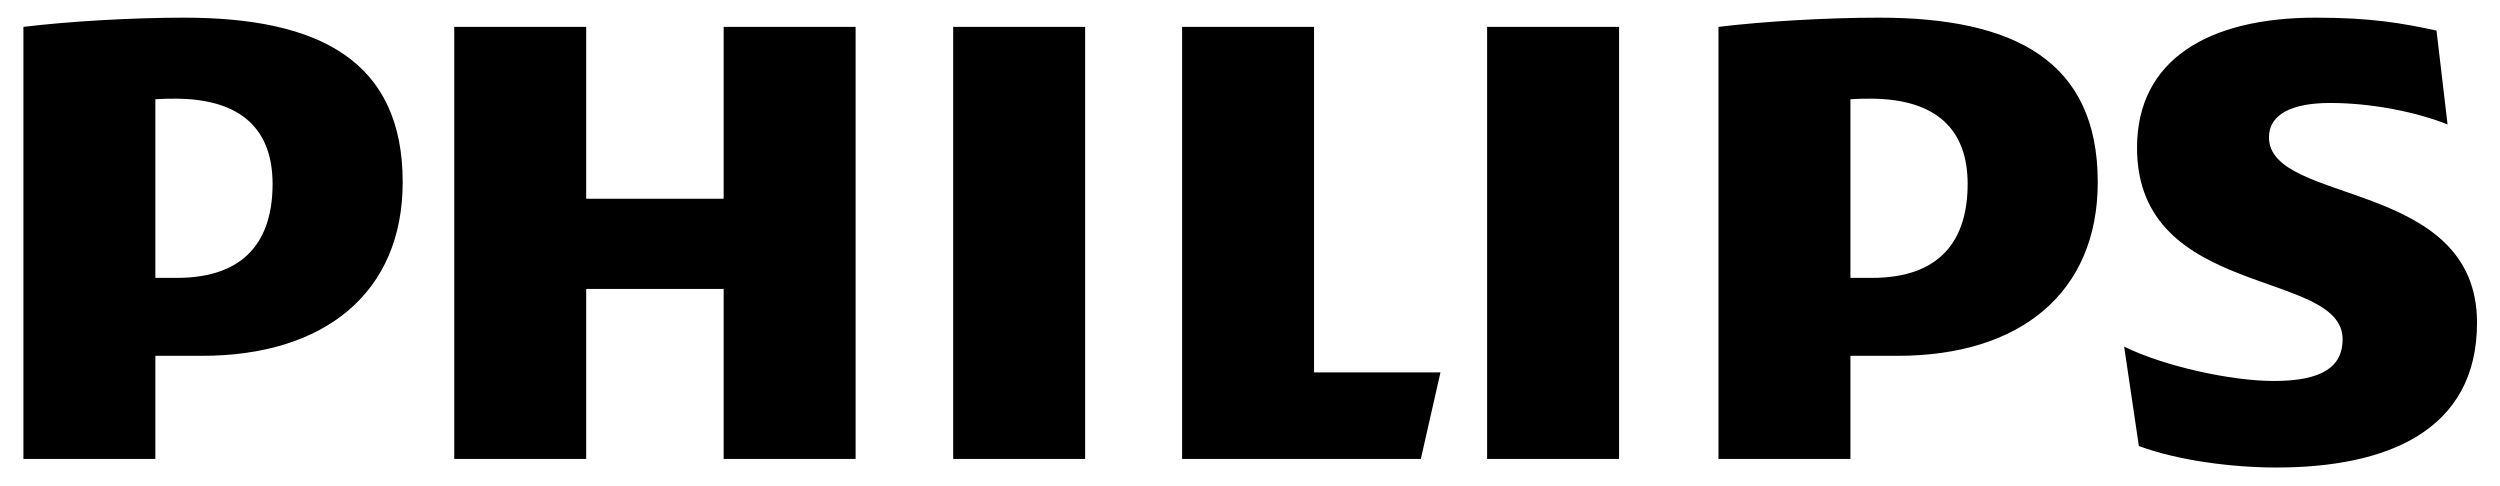
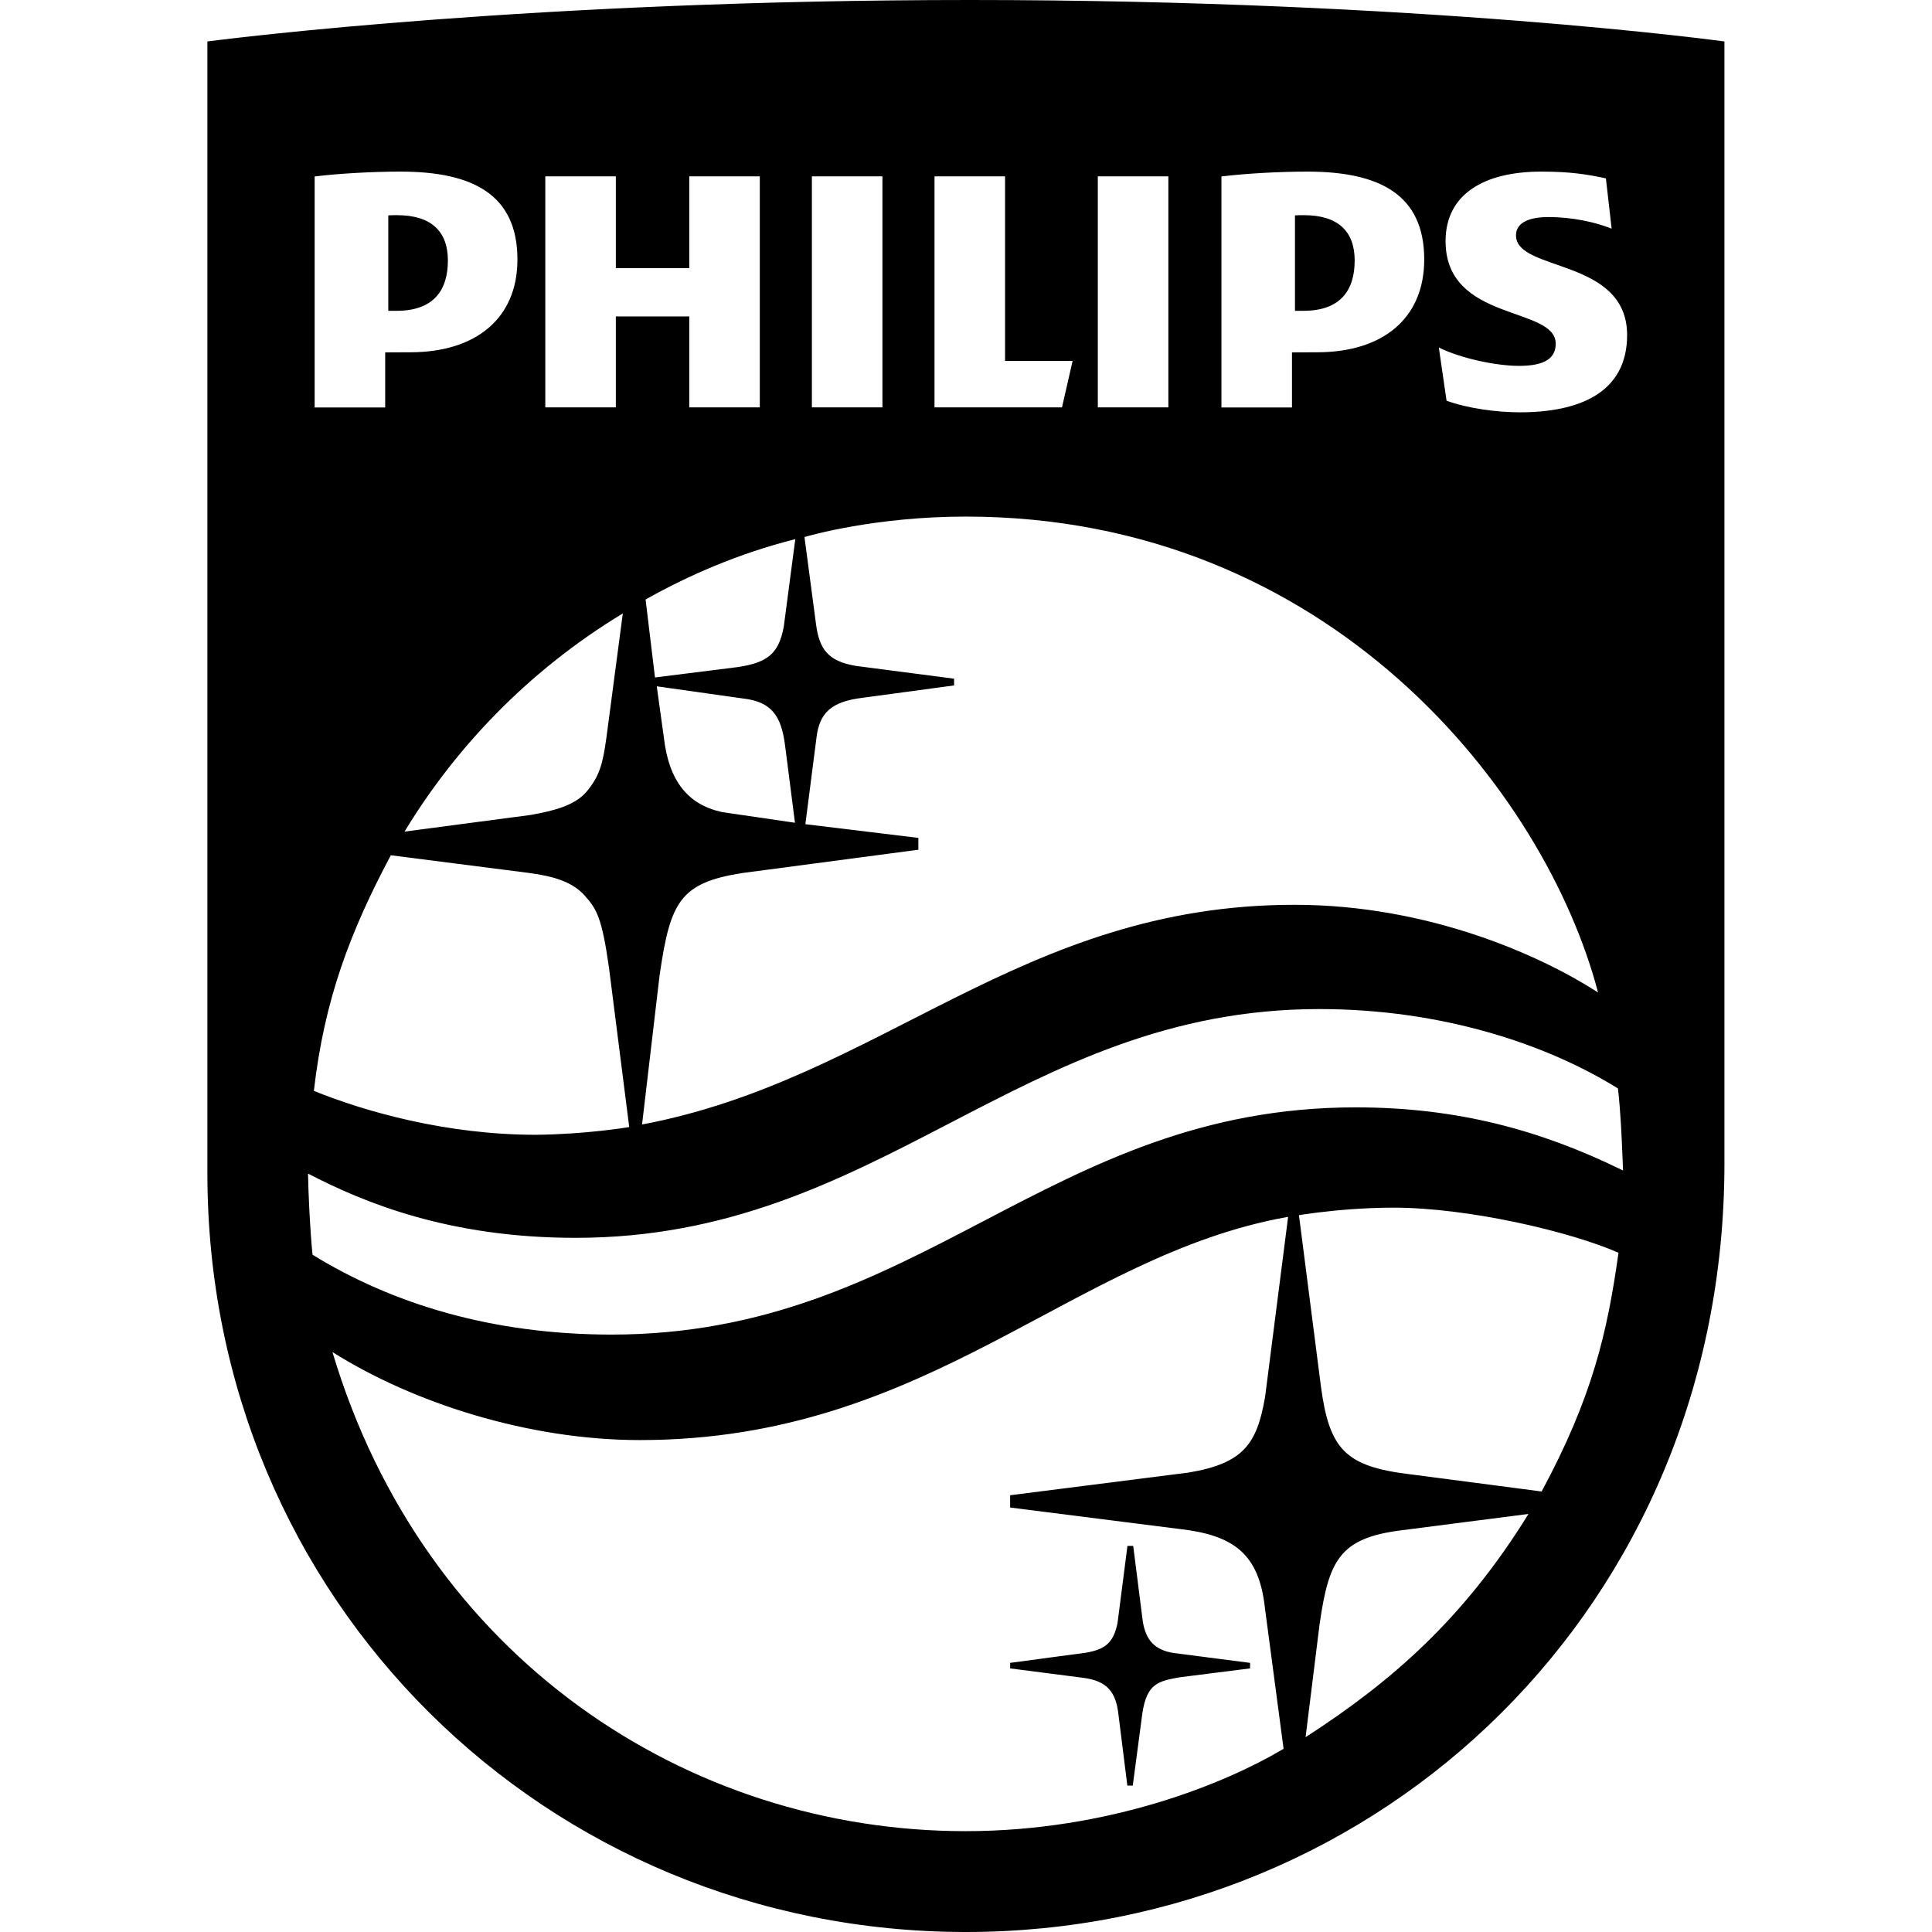
- <svg xmlns="http://www.w3.org/2000/svg" version="1.1" id="svg2759" x="0px" y="0px" viewBox="0 0 509.2 98.9" style="enable-background:new 0 0 509.2 98.9;" xml:space="preserve">
-   <g id="g2851" transform="matrix(1.25,0,0,-1.25,-154.3553,849.4732)">
-     <g>
-       <g id="g2853">
-         <path id="path2859" d="M262.9,675.2h-21.5v-28h-22.4v28h-21.5v-70.4h21.5v27.7h22.4v-27.7h21.5V675.2z M337.6,619v56.2h-21.5     v-70.4H355l3.2,14.1H337.6z M300.3,675.2h-21.5v-70.4h21.5V675.2z M387.3,675.2h-21.5v-70.4h21.5V675.2z M493.2,657.2     c0,3.8,3.8,5.6,10,5.6c6.8,0,14.1-1.5,19.1-3.5l-1.8,15.3c-5.6,1.2-10.6,2.1-19.7,2.1c-17.4,0-29.1-6.8-29.1-21.2     c0-24.7,33.5-19.7,33.5-31.2c0-4.4-3.2-6.8-11.2-6.8c-7,0-17.9,2.4-24.4,5.6l2.4-16.2c6.5-2.4,15.3-3.5,22.4-3.5     c17.9,0,32.7,5.9,32.7,23.6C527.1,650.5,493.2,646.1,493.2,657.2 M432.7,621.6c20,0,32.6,10.3,32.6,28.3     c0,19.7-13.5,26.8-35.6,26.8c-8.5,0-18.8-0.6-26.2-1.5v-70.4H425v16.8H432.7z M444.1,649.6c0-9.1-4.4-15.3-15.6-15.3H425v29.1     c1.2,0.1,2.4,0.1,3.5,0.1C439.1,663.4,444.1,658.4,444.1,649.6 M156.4,621.6c20,0,32.7,10.3,32.7,28.3     c0,19.7-13.5,26.8-35.6,26.8c-8.5,0-18.8-0.6-26.2-1.5v-70.4h21.5v16.8H156.4z M167.9,649.6c0-9.1-4.4-15.3-15.6-15.3h-3.5v29.1     c1.3,0.1,2.4,0.1,3.5,0.1C162.9,663.4,167.9,658.4,167.9,649.6" />
-       </g>
-     </g>
-   </g>
+ <svg xmlns="http://www.w3.org/2000/svg" height="960" viewBox="0 0 960 960" width="960">
+   <path d="m481.879 0c225.372 0 374.979 20.603 374.979 20.603v557.551c0 219.108-170.21 381.846-376.902 381.846-208.45 0-376.902-164.936-376.902-376.902v-562.495h-.055s.062-.008.185-.024l.553-.072c11.763-1.519 163.103-20.507 378.141-20.507zm158.178 604.636c-108.016 19.175-177.847 110.928-322.124 110.928-55.381 0-112.796-18.515-152.739-43.734 45.382 151.914 176.418 238.063 314.542 238.063 72.07 0 129.709-24.178 157.243-40.441l.825-.49-9.285-70.051c-2.937-26.924-15.567-36.132-42.581-39.193l-.823-.091-83.182-10.549v-6.099l88.621-11.263c27.468-4.569 33.935-14.415 37.954-37.002l.121-.688zm-76.974 163.507 4.78 37.69c1.538 8.736 5.439 14.01 15.439 15.549l37.855 4.89v2.747l-35.218 4.45c-10.384 1.923-16.043 3.022-18.296 17.746l-4.78 36.042h-2.692l-4.395-35.108c-1.209-11.373-5.604-16.922-17.581-18.46l-36.262-4.67v-2.747l37.69-5.055c10.054-1.703 13.681-5.384 15.658-14.669l4.945-38.404zm196.417-15.878-63.568 8.186c-30.351 3.862-35.609 15.101-40.135 45.925l-.137.94-6.923 55.876c42.8-27.636 78.622-58.898 110.763-110.928zm-67.084-152.189c-14.999 0-28.91 1.345-37.64 2.421l-.855.107c-5.186.654-8.335 1.184-8.475 1.208l-.005.001 10.878 84.775c4.188 31.82 12.254 40.107 44.507 44.002l.985.117 64.227 8.406c25.273-46.975 32.635-79.061 38.185-118.62-23.625-10.439-74.501-22.416-111.807-22.416zm-36.921-98.676c-149.277 0-217.79 113.675-369.484 113.675-62.579 0-104.829-17.307-132.959-31.921.089 4.966.312 10.996.611 17.027l.08 1.572c.434 8.379 1.007 16.577 1.562 21.728 39.558 24.339 89.006 39.613 148.453 39.668 153.837 0 216.416-112.906 369.869-112.906 50.803 0 91.966 11.47 131.648 30.784l1.202.588-.191-4.792c-.477-11.984-.979-24.001-2.336-35.975-35.108-21.812-87.083-39.448-148.453-39.448zm-461.292-76.424c-20.329 38.185-33.075 71.919-38.24 117.081 25.658 10.384 65.985 21.812 110.378 21.812 24.692-.264 44.672-3.568 46.22-3.829l.072-.012c.008-.001.014-.002.018-.003l.006-.001-10.054-79.171c-3.571-25.273-6.208-29.284-12.197-35.987-6.103-6.697-15.18-9.466-27.699-11.123l-.651-.085zm285.643-168.287c-45.086 0-78.076 9.564-80.015 10.137l-.09.027 5.714 43.129c1.631 12.667 6.005 18.502 19.616 20.859l.438.074 48.569 6.318v3.351l-45.547 6.153c-15.5 1.904-21.31 7.468-22.811 19.678l-.045.376-5.494 42.745 56.151 6.813v5.879l-87.577 11.593c-30.677 4.841-35.669 14.151-40.883 50.001l-.158 1.095-8.681 73.842c118.784-22.416 187.901-109.17 324.212-109.17 67.304 0 123.345 25.768 150.816 43.569-26.207-99.939-133.564-236.47-314.213-236.47zm-170.375 48.129c-48.409 29.318-83.787 68.059-107.733 107.214l-.722 1.187 62.799-8.296c11.538-2.088 21.427-4.615 27.361-11.208 6.869-8.058 8.36-14.36 10.134-27.133l.085-.613zm16.867 36.207 3.571 25.713c2.448 21.159 11.842 33.002 28.556 36.701l.509.11 36.042 5.274-4.89-38.185c-1.849-14.958-6.768-21.839-20.567-23.521l-.421-.049zm68.842-73.128c-28.556 7.193-53.439 18.273-73.442 29.465l-.949.533 4.67 38.734 41.151-5.165c14.413-2.175 20.265-6.397 22.78-19.752l.076-.412zm370.638-182.627c-28.295 0-47.525 11.153-47.525 34.558 0 40.327 54.722 32.196 54.722 50.931 0 7.197-5.274 11.043-18.241 11.043-11.483 0-29.284-3.846-39.833-9.12l3.846 26.427c10.549 3.846 24.944 5.769 36.481 5.769 29.284 0 53.239-9.615 53.239-38.404-.055-38.459-55.217-31.262-55.217-49.503 0-6.263 6.263-9.12 16.318-9.12 11.043 0 23.021 2.417 31.207 5.769l-2.857-24.999c-9.12-1.923-17.307-3.351-32.141-3.351zm-116.202 0c-13.9 0-30.713.934-42.69 2.417v114.774h35.053v-27.361l12.472-.055c32.635 0 53.239-16.812 53.239-46.096 0-32.196-22.087-43.679-58.074-43.679zm-450.579 0c-13.9 0-30.713.934-42.69 2.417v114.774h35.053v-27.361l12.417-.055c32.635 0 53.294-16.812 53.294-46.096 0-32.196-22.087-43.679-58.074-43.679zm106.972 2.363h-35.053v114.774h35.053v-45.162h36.481v45.162h35.053v-114.774h-35.053v45.602h-36.481zm193.396 0h-35.053v114.774h63.348l5.274-23.076h-33.57zm-60.931 0h-35.053v114.774h35.053zm142.08 0h-35.053v114.774h35.053zm67.139 19.284c17.307-.055 25.438 8.132 25.438 22.526 0 14.889-7.197 24.999-25.438 24.999h-4.231v-47.415c1.794-.097 2.347-.109 3.66-.11zm-450.579 0c17.252-.055 25.438 8.132 25.438 22.526 0 14.889-7.197 24.999-25.438 24.999h-4.176v-47.415c1.794-.097 2.261-.109 3.592-.11z" />
</svg>
